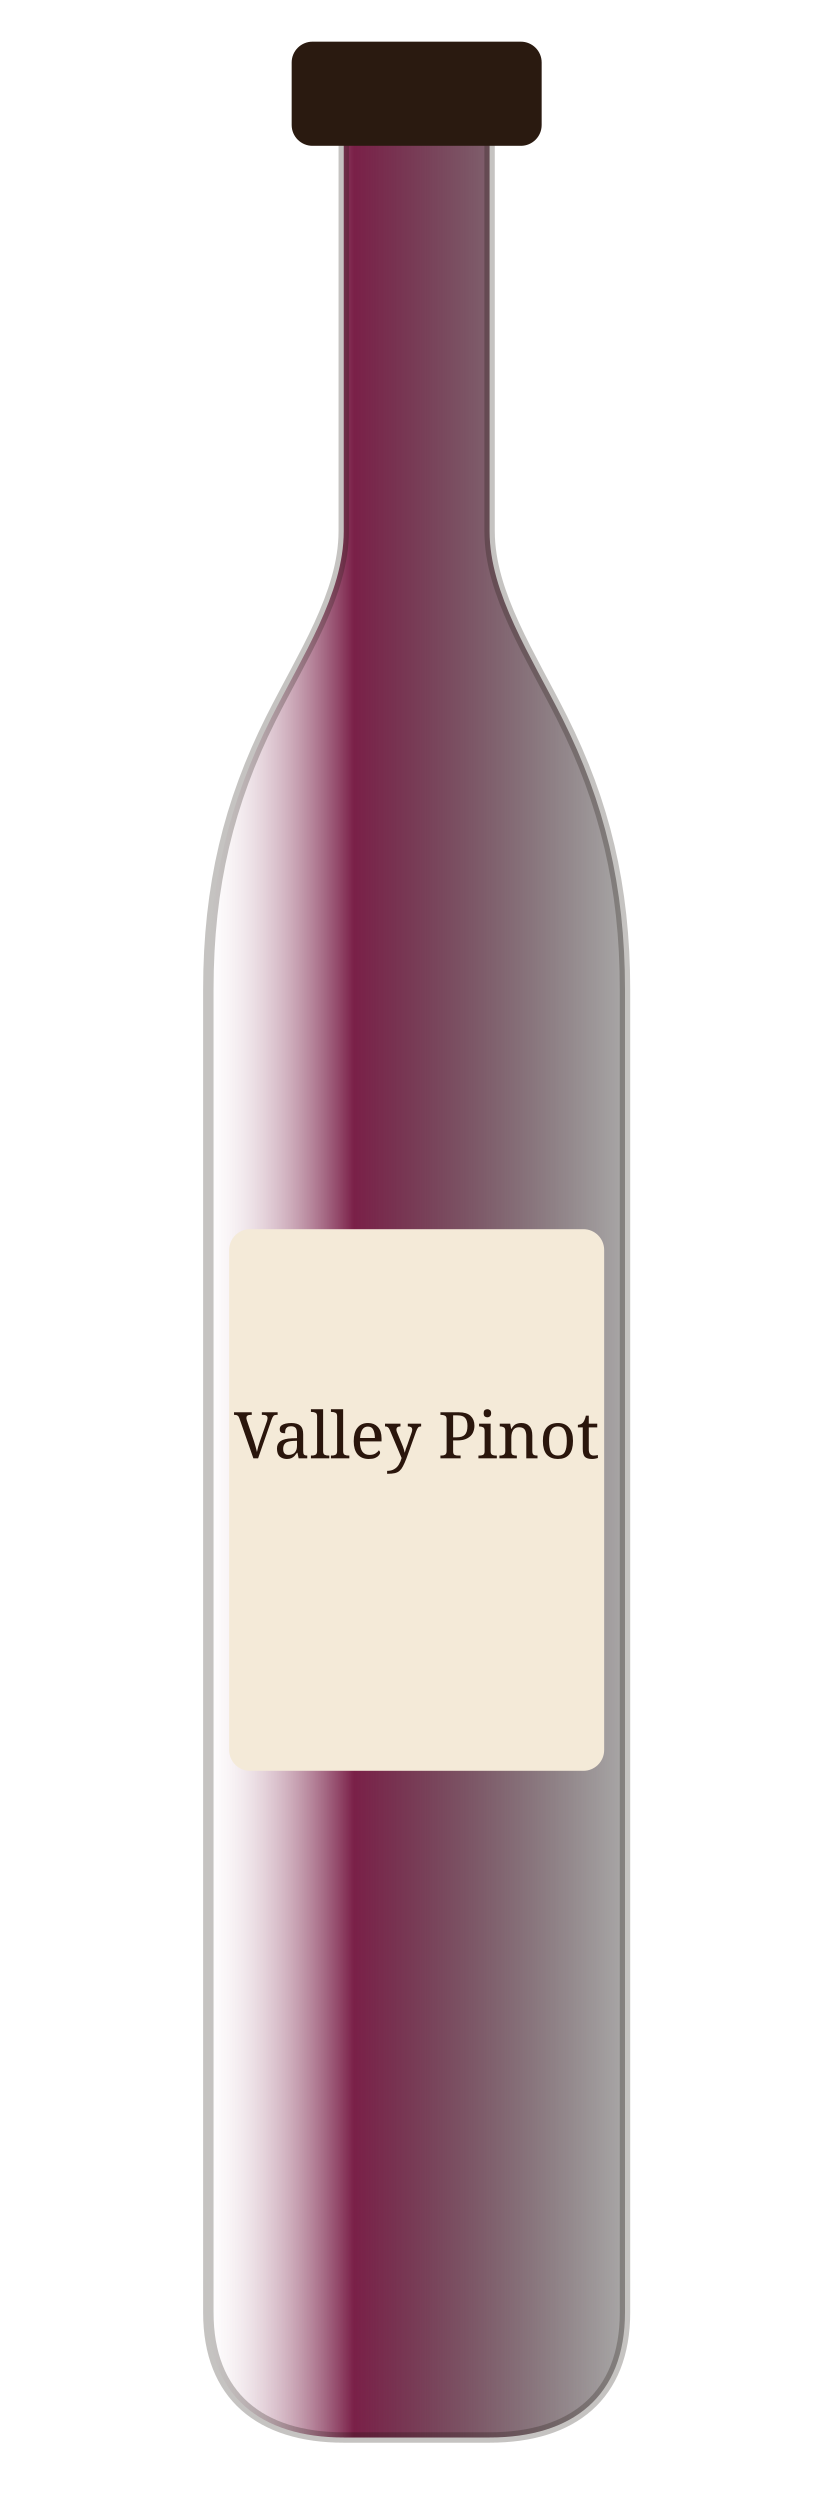
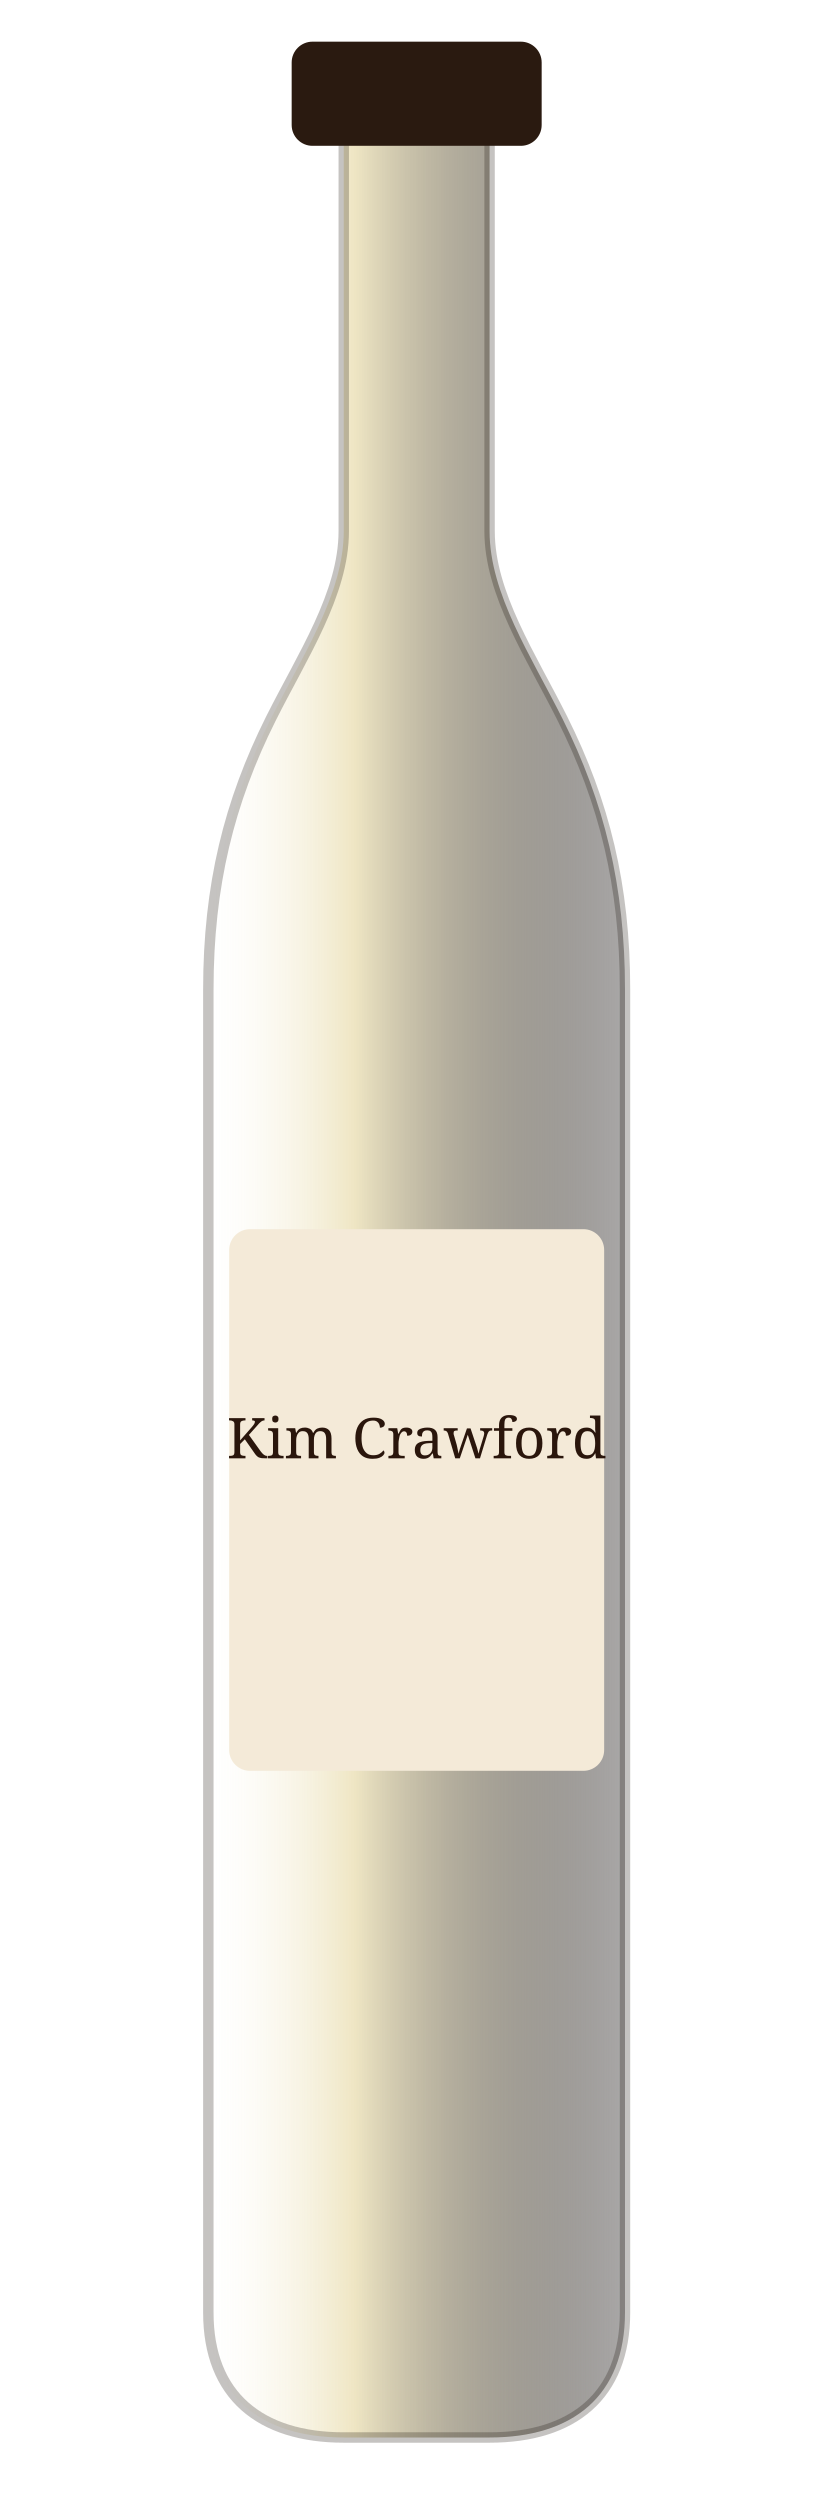
<svg xmlns="http://www.w3.org/2000/svg" viewBox="0 0 80 240" width="80" height="240">
  <defs>
    <linearGradient id="g" x1="0" y1="0" x2="1" y2="0">
      <stop offset="0" stop-color="#ffffff" stop-opacity=".22" />
-       <stop offset=".35" stop-color="#7a2048" />
+       <stop offset=".35" stop-color="#efe6c4" />
      <stop offset="1" stop-color="#0a0504" stop-opacity=".35" />
    </linearGradient>
  </defs>
  <path d="M36 8h8c2 0 3 2 3 5v38c0 6 4 12 7 18 4 8 6 16 6 26v127c0 8-5 12-13 12H33c-8 0-13-4-13-12V95c0-10 2-18 6-26 3-6 7-12 7-18V13c0-3 1-5 3-5z" fill="url(#g)" stroke="#1a100a" stroke-opacity=".25" />
  <rect x="28" y="4" width="24" height="10" rx="2" fill="#2a1a10" />
  <rect x="22" y="118" width="36" height="52" rx="2" fill="#f4ead8" />
-   <text x="40" y="140" text-anchor="middle" font-family="Georgia,serif" font-size="6.2" fill="#2a160c">Valley Pinot</text>
+   <text x="40" y="140" text-anchor="middle" font-family="Georgia,serif" font-size="5.4" fill="#2a160c">Kim Crawford</text>
</svg>
